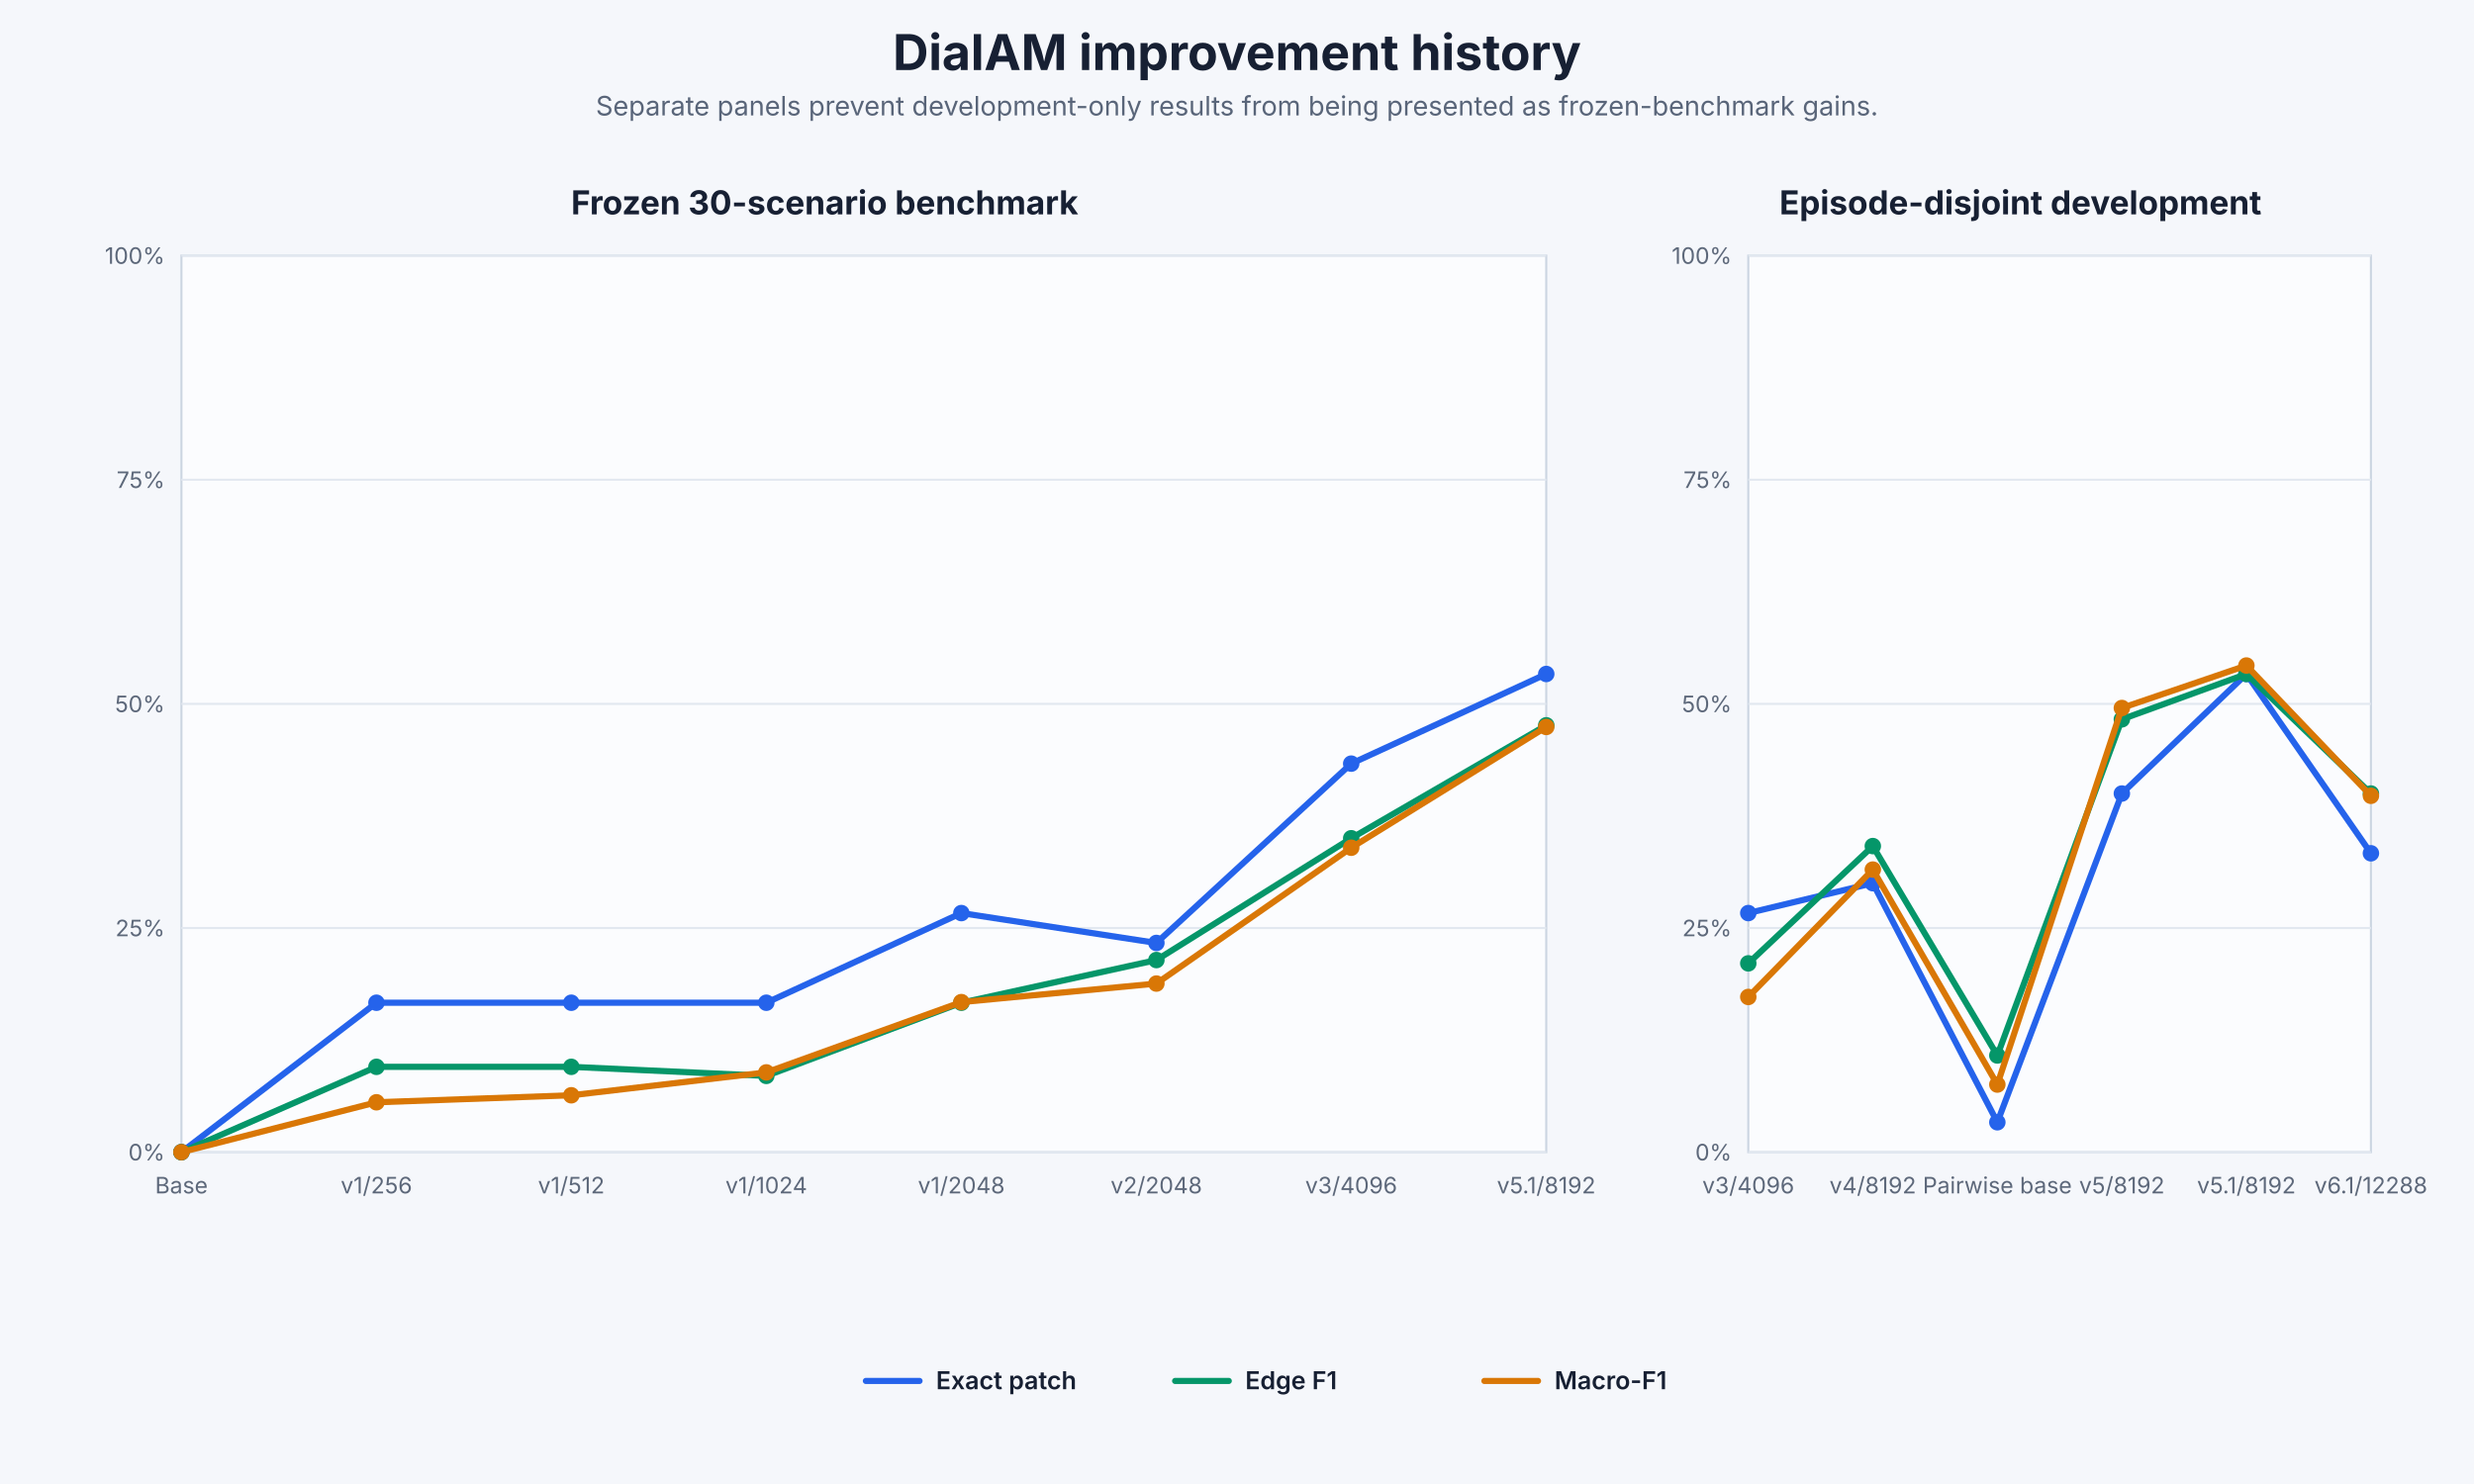
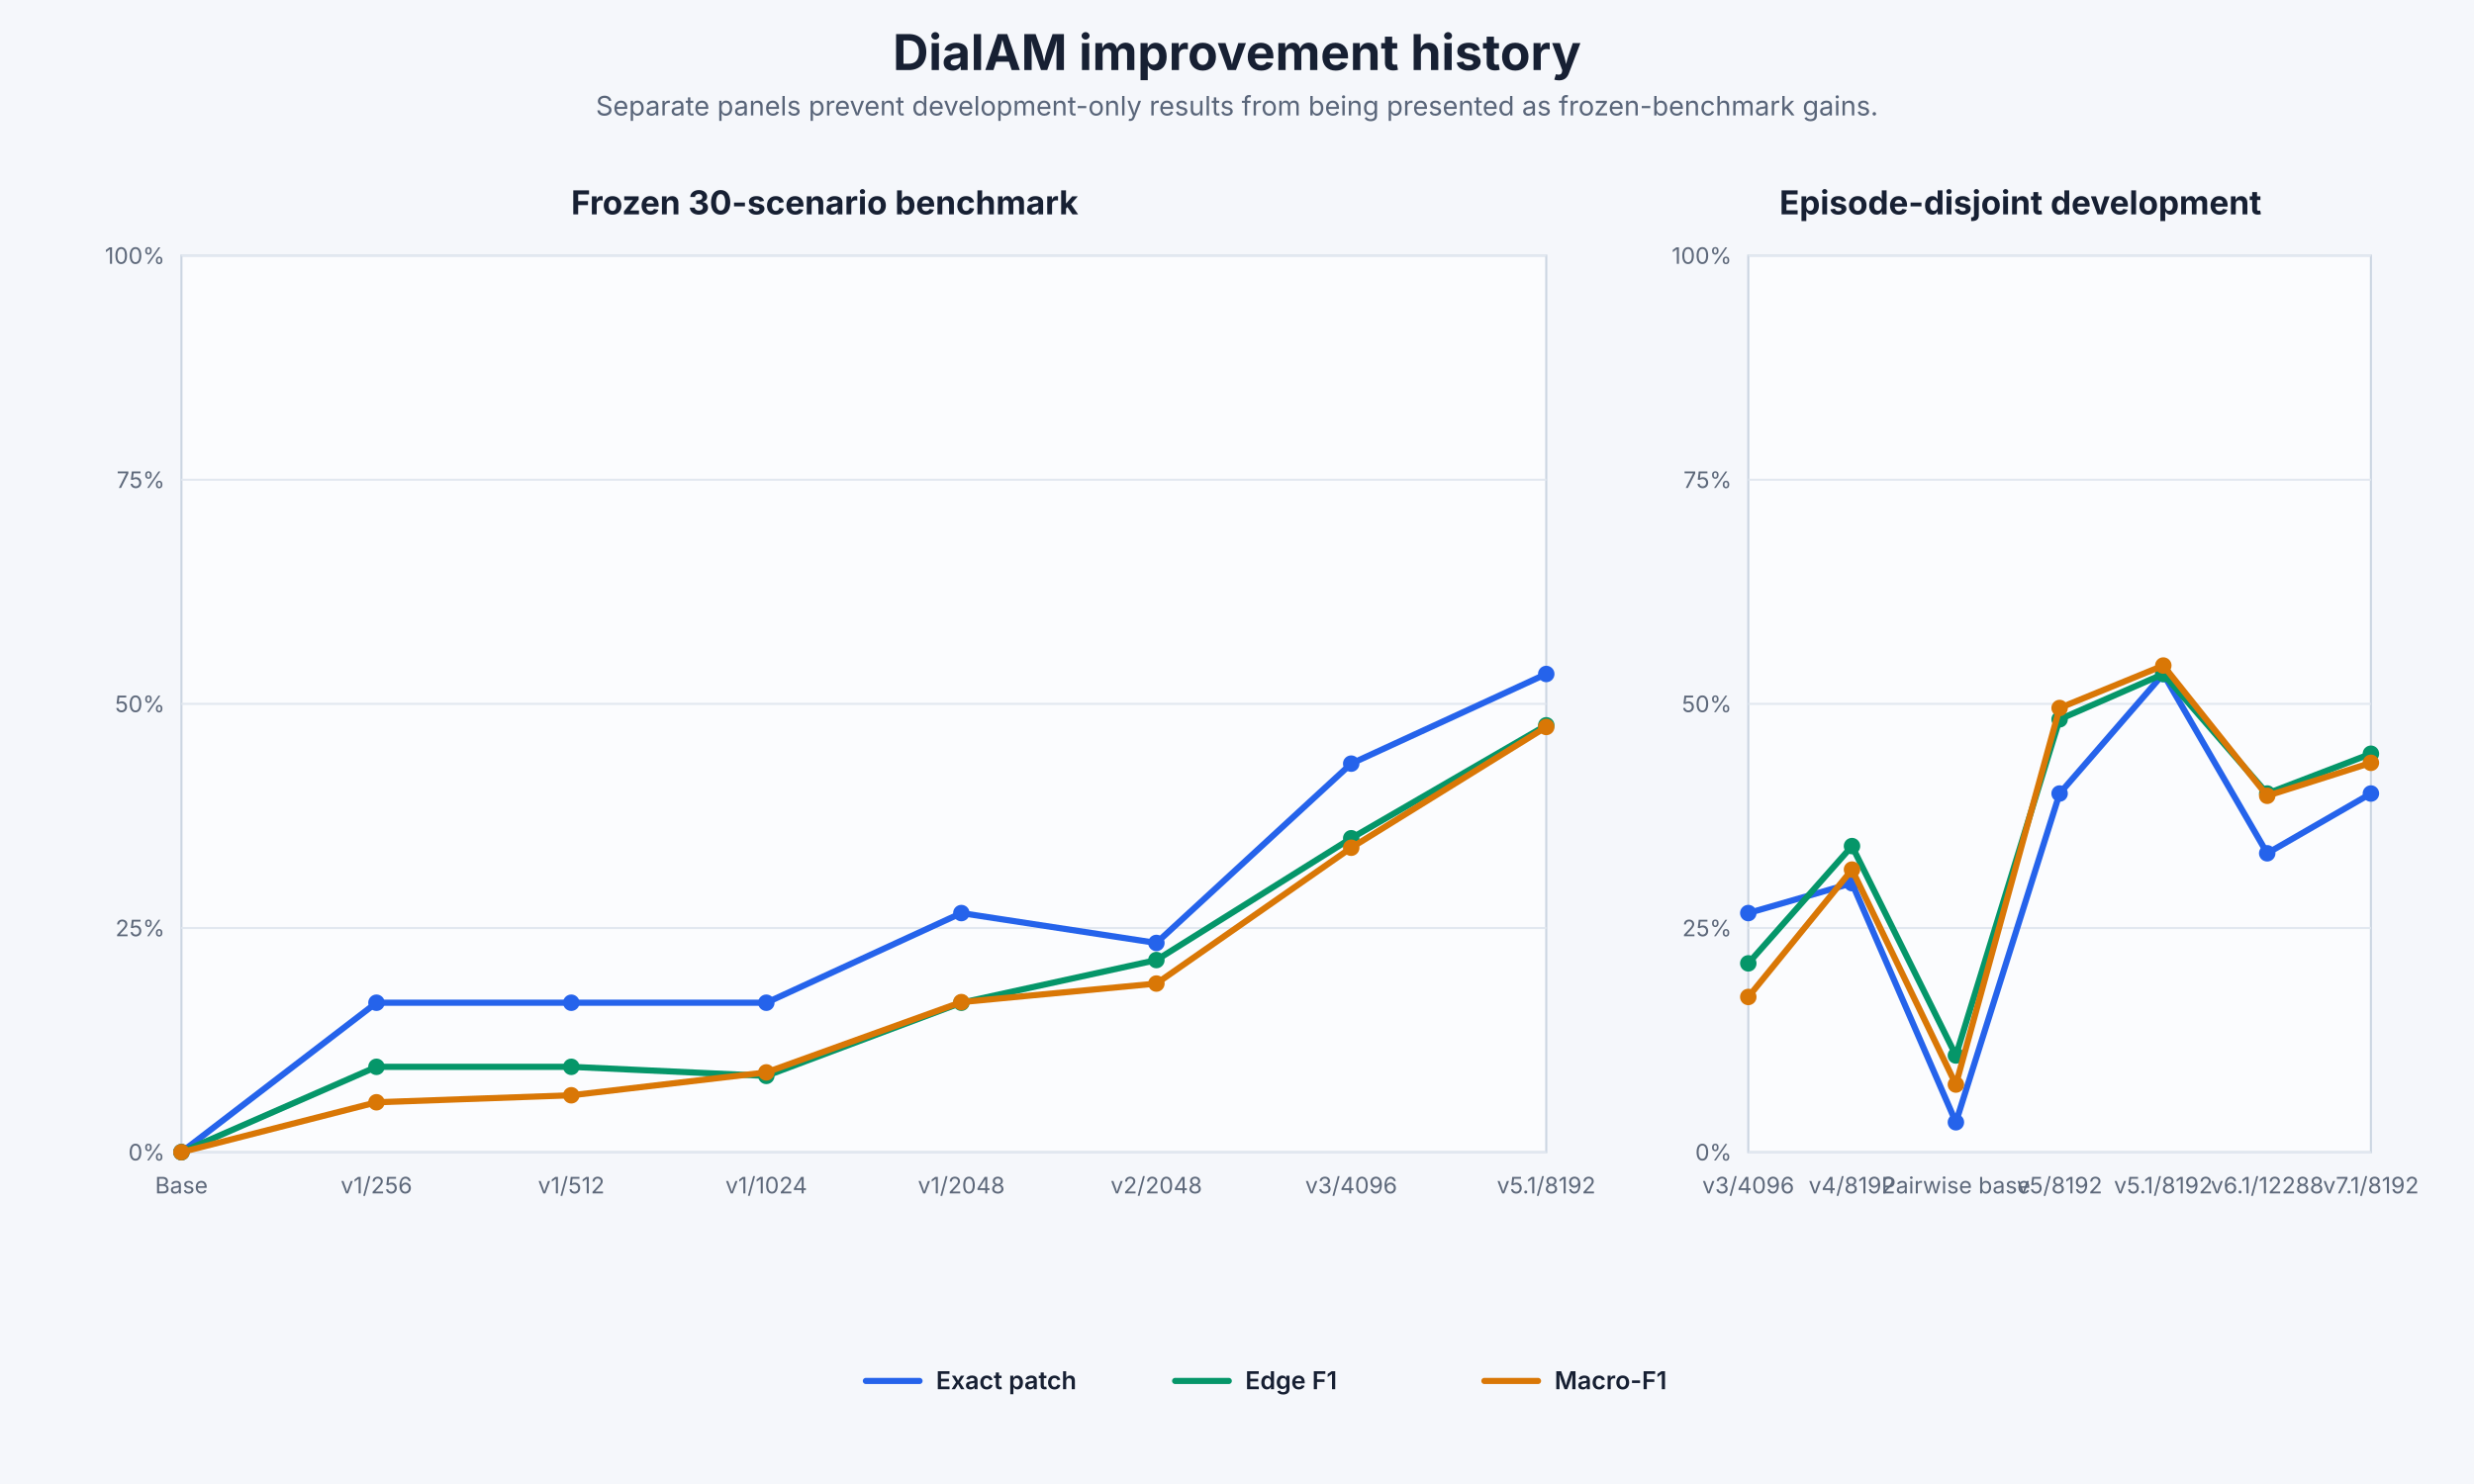
<svg xmlns="http://www.w3.org/2000/svg" width="1200" height="720" viewBox="0 0 1200 720">
  <style>
text{font-family:-apple-system,BlinkMacSystemFont,'Segoe UI',sans-serif;fill:#172033}
.title{font-size:24px;font-weight:700}.subtitle{font-size:13px;fill:#596579}
.panel-title{font-size:16px;font-weight:650}.plot{fill:#fbfcfe;stroke:#cbd5e1}
.grid{stroke:#e2e8f0;stroke-width:1}.tick,.x-label{font-size:11px;fill:#5d687a}
.series{stroke-width:3;stroke-linejoin:round;stroke-linecap:round}
.legend{font-size:12px;font-weight:600}
</style>
  <rect width="1200" height="720" fill="#f5f7fb" />
  <text x="600" y="34" text-anchor="middle" class="title">DialAM improvement history</text>
  <text x="600" y="56" text-anchor="middle" class="subtitle">Separate panels prevent development-only results from being presented as frozen-benchmark gains.</text>
  <text x="400.0" y="104" text-anchor="middle" class="panel-title">Frozen 30-scenario benchmark</text>
  <rect x="88" y="124" width="662" height="435" class="plot" />
  <line x1="88" y1="559.0" x2="750" y2="559.0" class="grid" />
  <text x="80" y="563.0" text-anchor="end" class="tick">0%</text>
  <line x1="88" y1="450.25" x2="750" y2="450.25" class="grid" />
  <text x="80" y="454.25" text-anchor="end" class="tick">25%</text>
  <line x1="88" y1="341.5" x2="750" y2="341.5" class="grid" />
  <text x="80" y="345.5" text-anchor="end" class="tick">50%</text>
  <line x1="88" y1="232.75" x2="750" y2="232.75" class="grid" />
  <text x="80" y="236.75" text-anchor="end" class="tick">75%</text>
  <line x1="88" y1="124.0" x2="750" y2="124.0" class="grid" />
  <text x="80" y="128.0" text-anchor="end" class="tick">100%</text>
  <path d="M 88.0 559.0 L 182.6 486.5 L 277.1 486.5 L 371.7 486.5 L 466.3 443.0 L 560.9 457.5 L 655.4 370.5 L 750.0 327.0" fill="none" stroke="#2563eb" class="series" />
  <circle cx="88.0" cy="559.0" r="4" fill="#2563eb" />
  <circle cx="182.6" cy="486.5" r="4" fill="#2563eb" />
  <circle cx="277.1" cy="486.5" r="4" fill="#2563eb" />
  <circle cx="371.7" cy="486.5" r="4" fill="#2563eb" />
  <circle cx="466.3" cy="443.0" r="4" fill="#2563eb" />
  <circle cx="560.9" cy="457.5" r="4" fill="#2563eb" />
  <circle cx="655.4" cy="370.5" r="4" fill="#2563eb" />
  <circle cx="750.0" cy="327.0" r="4" fill="#2563eb" />
  <path d="M 88.0 559.0 L 182.6 517.6 L 277.1 517.6 L 371.7 522.0 L 466.3 486.5 L 560.9 465.8 L 655.4 406.7 L 750.0 351.9" fill="none" stroke="#059669" class="series" />
  <circle cx="88.0" cy="559.0" r="4" fill="#059669" />
  <circle cx="182.6" cy="517.6" r="4" fill="#059669" />
  <circle cx="277.1" cy="517.6" r="4" fill="#059669" />
  <circle cx="371.7" cy="522.0" r="4" fill="#059669" />
  <circle cx="466.3" cy="486.5" r="4" fill="#059669" />
  <circle cx="560.9" cy="465.8" r="4" fill="#059669" />
  <circle cx="655.4" cy="406.7" r="4" fill="#059669" />
  <circle cx="750.0" cy="351.9" r="4" fill="#059669" />
  <path d="M 88.0 559.0 L 182.6 534.8 L 277.1 531.4 L 371.7 520.3 L 466.3 486.2 L 560.9 477.2 L 655.4 411.3 L 750.0 352.7" fill="none" stroke="#d97706" class="series" />
  <circle cx="88.0" cy="559.0" r="4" fill="#d97706" />
  <circle cx="182.6" cy="534.8" r="4" fill="#d97706" />
  <circle cx="277.1" cy="531.4" r="4" fill="#d97706" />
  <circle cx="371.7" cy="520.3" r="4" fill="#d97706" />
  <circle cx="466.3" cy="486.2" r="4" fill="#d97706" />
  <circle cx="560.9" cy="477.2" r="4" fill="#d97706" />
  <circle cx="655.4" cy="411.3" r="4" fill="#d97706" />
  <circle cx="750.0" cy="352.7" r="4" fill="#d97706" />
  <text x="88.0" y="579" text-anchor="middle" class="x-label">Base</text>
  <text x="182.6" y="579" text-anchor="middle" class="x-label">v1/256</text>
  <text x="277.1" y="579" text-anchor="middle" class="x-label">v1/512</text>
  <text x="371.7" y="579" text-anchor="middle" class="x-label">v1/1024</text>
  <text x="466.3" y="579" text-anchor="middle" class="x-label">v1/2048</text>
  <text x="560.9" y="579" text-anchor="middle" class="x-label">v2/2048</text>
  <text x="655.4" y="579" text-anchor="middle" class="x-label">v3/4096</text>
  <text x="750.0" y="579" text-anchor="middle" class="x-label">v5.1/8192</text>
  <text x="980.0" y="104" text-anchor="middle" class="panel-title">Episode-disjoint development</text>
  <rect x="848" y="124" width="302" height="435" class="plot" />
  <line x1="848" y1="559.0" x2="1150" y2="559.0" class="grid" />
  <text x="840" y="563.0" text-anchor="end" class="tick">0%</text>
  <line x1="848" y1="450.25" x2="1150" y2="450.25" class="grid" />
  <text x="840" y="454.25" text-anchor="end" class="tick">25%</text>
  <line x1="848" y1="341.5" x2="1150" y2="341.5" class="grid" />
  <text x="840" y="345.5" text-anchor="end" class="tick">50%</text>
  <line x1="848" y1="232.75" x2="1150" y2="232.75" class="grid" />
  <text x="840" y="236.75" text-anchor="end" class="tick">75%</text>
  <line x1="848" y1="124.0" x2="1150" y2="124.0" class="grid" />
  <text x="840" y="128.0" text-anchor="end" class="tick">100%</text>
-   <path d="M 848.0 443.0 L 908.4 428.5 L 968.8 544.5 L 1029.2 385.0 L 1089.6 327.0 L 1150.0 414.0" fill="none" stroke="#2563eb" class="series" />
+   <path d="M 848.0 443.0 L 898.3 428.5 L 948.7 544.5 L 999.0 385.0 L 1049.3 327.0 L 1099.7 414.0 L 1150.0 385.0" fill="none" stroke="#2563eb" class="series" />
  <circle cx="848.0" cy="443.0" r="4" fill="#2563eb" />
-   <circle cx="908.4" cy="428.5" r="4" fill="#2563eb" />
-   <circle cx="968.8" cy="544.5" r="4" fill="#2563eb" />
-   <circle cx="1029.2" cy="385.0" r="4" fill="#2563eb" />
-   <circle cx="1089.6" cy="327.0" r="4" fill="#2563eb" />
-   <circle cx="1150.0" cy="414.0" r="4" fill="#2563eb" />
-   <path d="M 848.0 467.4 L 908.4 410.5 L 968.8 512.1 L 1029.2 349.0 L 1089.6 327.0 L 1150.0 385.0" fill="none" stroke="#059669" class="series" />
+   <circle cx="898.3" cy="428.5" r="4" fill="#2563eb" />
+   <circle cx="948.7" cy="544.5" r="4" fill="#2563eb" />
+   <circle cx="999.0" cy="385.0" r="4" fill="#2563eb" />
+   <circle cx="1049.3" cy="327.0" r="4" fill="#2563eb" />
+   <circle cx="1099.7" cy="414.0" r="4" fill="#2563eb" />
+   <circle cx="1150.0" cy="385.0" r="4" fill="#2563eb" />
+   <path d="M 848.0 467.4 L 898.3 410.5 L 948.7 512.1 L 999.0 349.0 L 1049.3 327.0 L 1099.7 385.0 L 1150.0 365.7" fill="none" stroke="#059669" class="series" />
  <circle cx="848.0" cy="467.4" r="4" fill="#059669" />
-   <circle cx="908.4" cy="410.5" r="4" fill="#059669" />
-   <circle cx="968.8" cy="512.1" r="4" fill="#059669" />
-   <circle cx="1029.2" cy="349.0" r="4" fill="#059669" />
-   <circle cx="1089.6" cy="327.0" r="4" fill="#059669" />
-   <circle cx="1150.0" cy="385.0" r="4" fill="#059669" />
-   <path d="M 848.0 483.7 L 908.4 421.9 L 968.8 526.2 L 1029.2 343.5 L 1089.6 322.9 L 1150.0 386.1" fill="none" stroke="#d97706" class="series" />
+   <circle cx="898.3" cy="410.5" r="4" fill="#059669" />
+   <circle cx="948.7" cy="512.1" r="4" fill="#059669" />
+   <circle cx="999.0" cy="349.0" r="4" fill="#059669" />
+   <circle cx="1049.3" cy="327.0" r="4" fill="#059669" />
+   <circle cx="1099.7" cy="385.0" r="4" fill="#059669" />
+   <circle cx="1150.0" cy="365.7" r="4" fill="#059669" />
+   <path d="M 848.0 483.7 L 898.3 421.9 L 948.7 526.2 L 999.0 343.5 L 1049.3 322.9 L 1099.7 386.1 L 1150.0 370.1" fill="none" stroke="#d97706" class="series" />
  <circle cx="848.0" cy="483.7" r="4" fill="#d97706" />
-   <circle cx="908.4" cy="421.9" r="4" fill="#d97706" />
-   <circle cx="968.8" cy="526.2" r="4" fill="#d97706" />
-   <circle cx="1029.2" cy="343.5" r="4" fill="#d97706" />
-   <circle cx="1089.6" cy="322.9" r="4" fill="#d97706" />
-   <circle cx="1150.0" cy="386.1" r="4" fill="#d97706" />
+   <circle cx="898.3" cy="421.9" r="4" fill="#d97706" />
+   <circle cx="948.7" cy="526.2" r="4" fill="#d97706" />
+   <circle cx="999.0" cy="343.5" r="4" fill="#d97706" />
+   <circle cx="1049.3" cy="322.9" r="4" fill="#d97706" />
+   <circle cx="1099.7" cy="386.1" r="4" fill="#d97706" />
+   <circle cx="1150.0" cy="370.1" r="4" fill="#d97706" />
  <text x="848.0" y="579" text-anchor="middle" class="x-label">v3/4096</text>
-   <text x="908.4" y="579" text-anchor="middle" class="x-label">v4/8192</text>
-   <text x="968.8" y="579" text-anchor="middle" class="x-label">Pairwise base</text>
-   <text x="1029.2" y="579" text-anchor="middle" class="x-label">v5/8192</text>
-   <text x="1089.6" y="579" text-anchor="middle" class="x-label">v5.1/8192</text>
-   <text x="1150.0" y="579" text-anchor="middle" class="x-label">v6.1/12288</text>
+   <text x="898.3" y="579" text-anchor="middle" class="x-label">v4/8192</text>
+   <text x="948.7" y="579" text-anchor="middle" class="x-label">Pairwise base</text>
+   <text x="999.0" y="579" text-anchor="middle" class="x-label">v5/8192</text>
+   <text x="1049.3" y="579" text-anchor="middle" class="x-label">v5.1/8192</text>
+   <text x="1099.7" y="579" text-anchor="middle" class="x-label">v6.1/12288</text>
+   <text x="1150.0" y="579" text-anchor="middle" class="x-label">v7.1/8192</text>
  <line x1="420" y1="670" x2="446" y2="670" stroke="#2563eb" class="series" />
  <text x="454" y="674" class="legend">Exact patch</text>
  <line x1="570" y1="670" x2="596" y2="670" stroke="#059669" class="series" />
  <text x="604" y="674" class="legend">Edge F1</text>
  <line x1="720" y1="670" x2="746" y2="670" stroke="#d97706" class="series" />
  <text x="754" y="674" class="legend">Macro-F1</text>
</svg>
